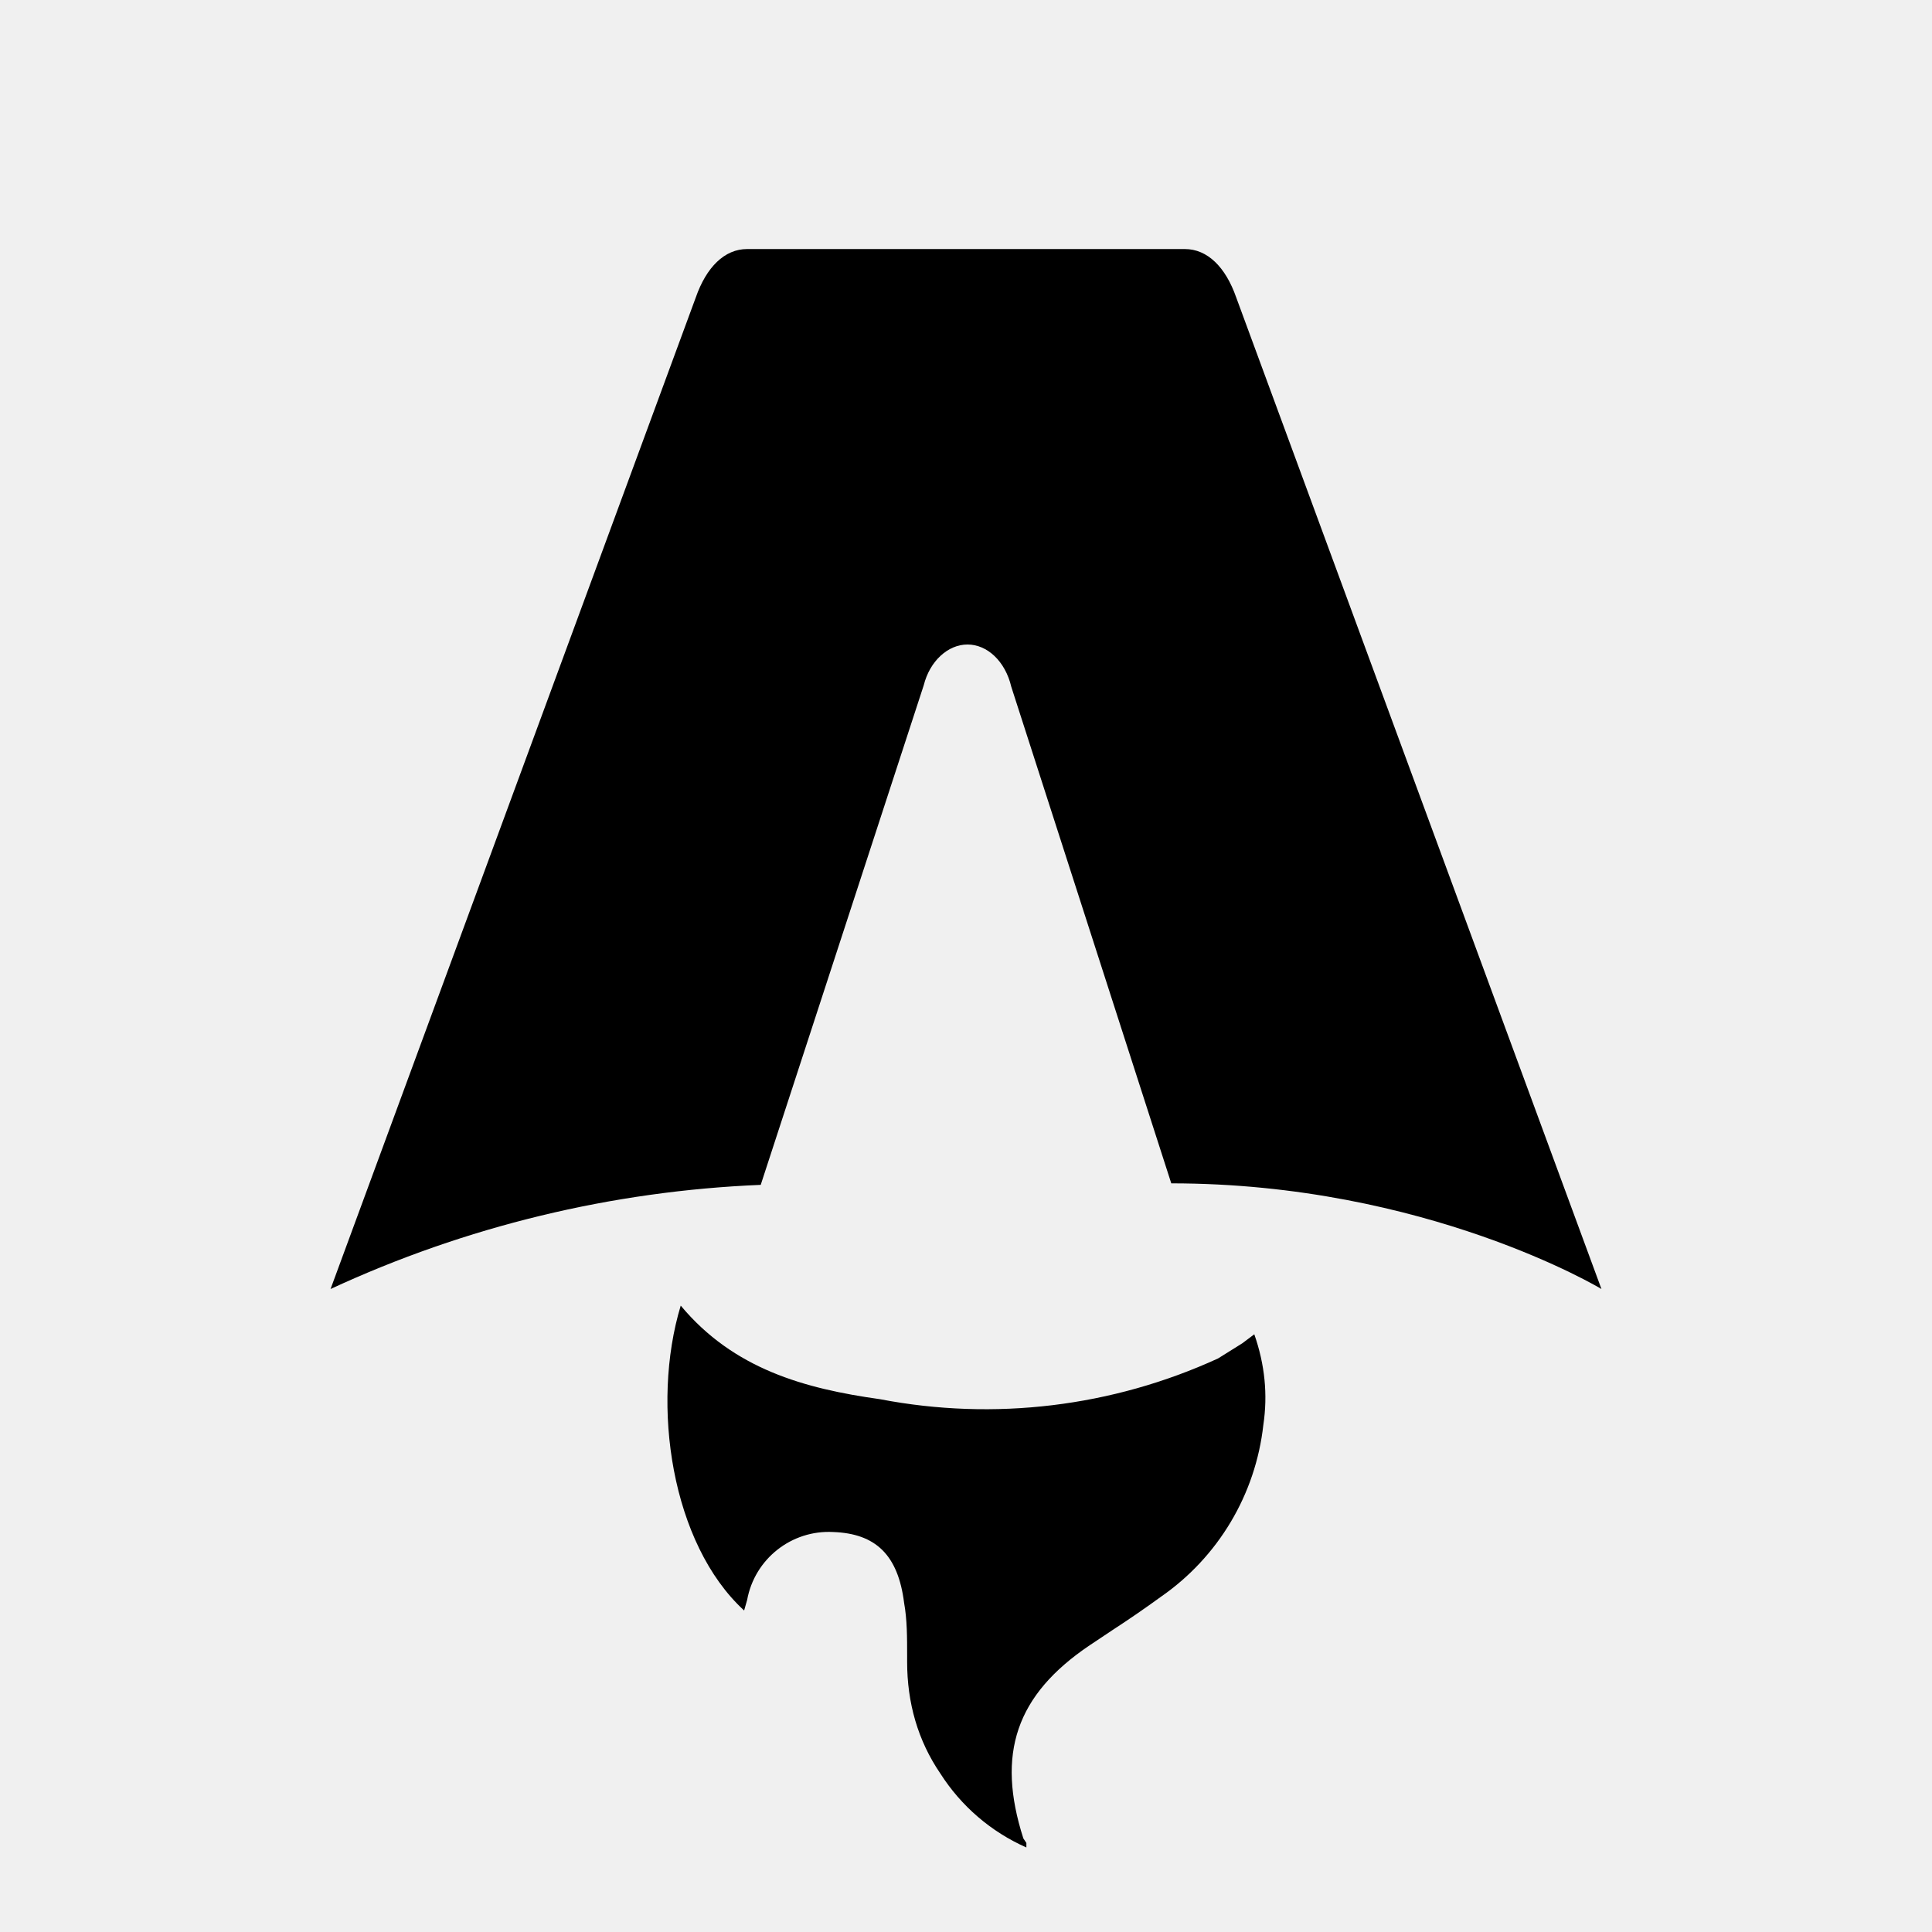
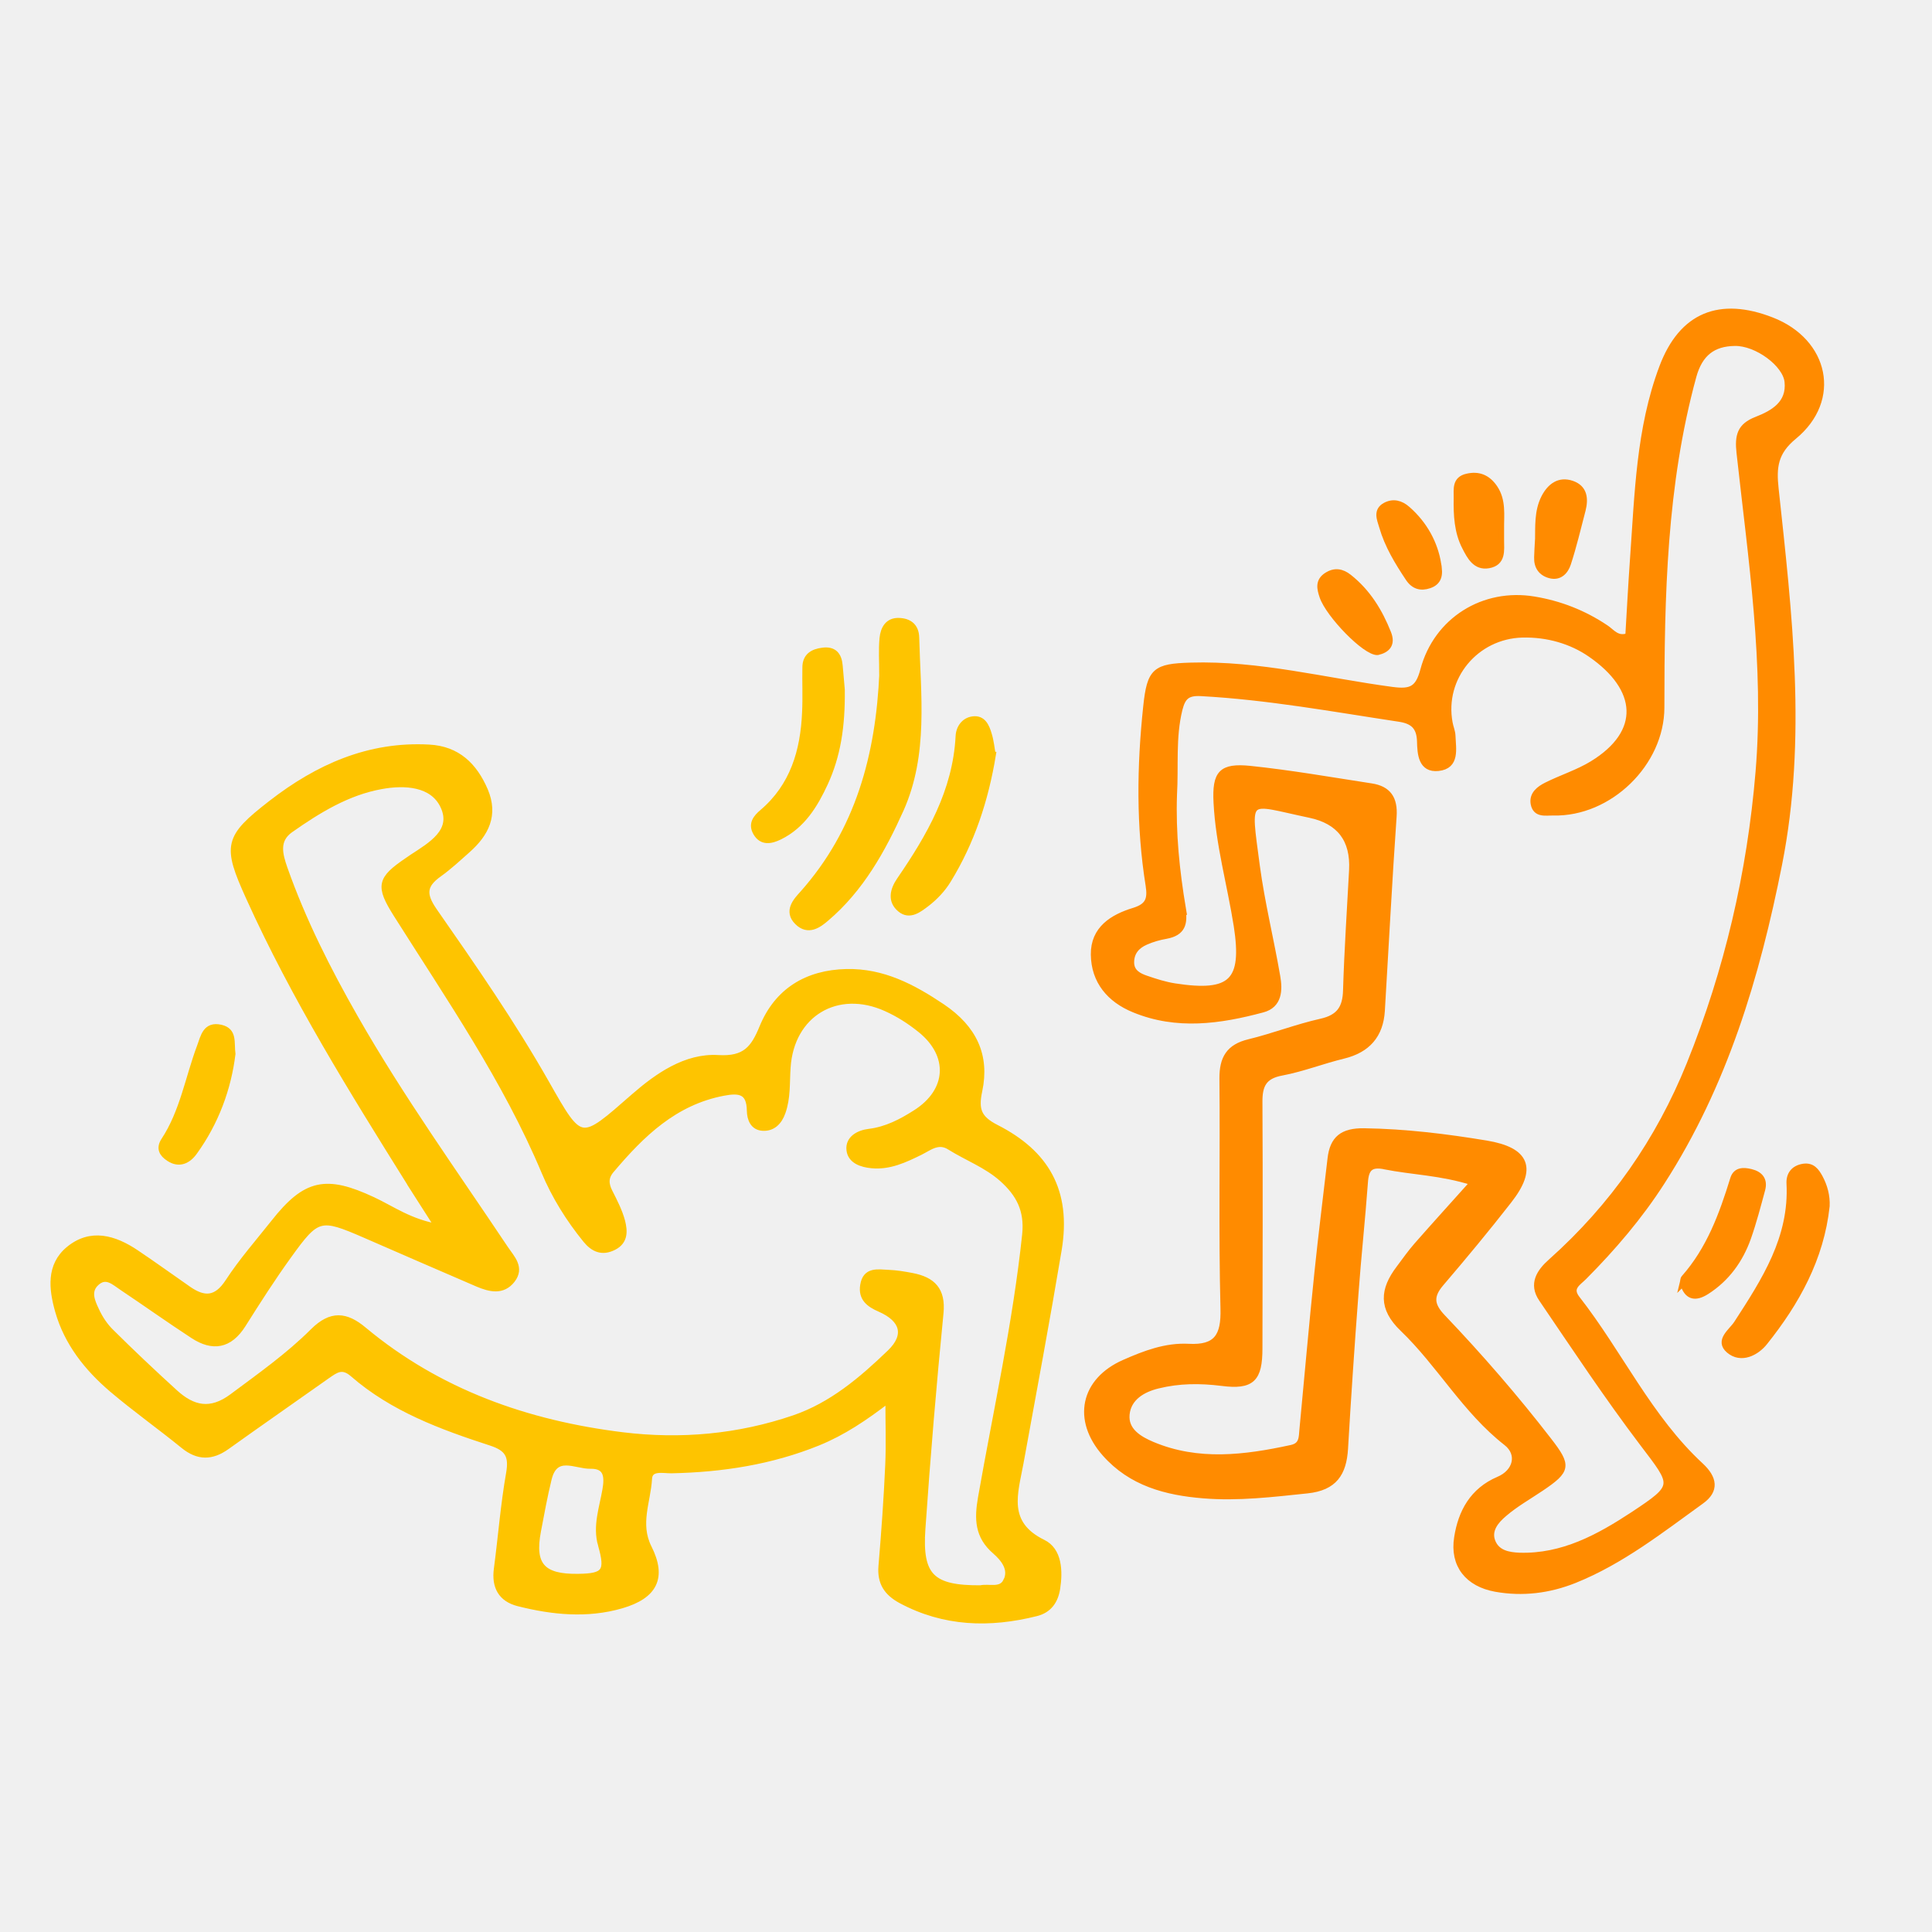
- <svg xmlns="http://www.w3.org/2000/svg" fill="none" viewBox="0 0 128 128">
-   <path d="M50.4 78.5a75.1 75.1 0 0 0-28.5 6.9l24.2-65.7c.7-2 1.9-3.2 3.4-3.2h29c1.5 0 2.7 1.2 3.4 3.2l24.2 65.7s-11.6-7-28.5-7L67 45.5c-.4-1.7-1.6-2.8-2.9-2.8-1.3 0-2.5 1.1-2.9 2.7L50.4 78.5Zm-1.1 28.2Zm-4.2-20.2c-2 6.6-.6 15.8 4.2 20.2a17.5 17.5 0 0 1 .2-.7 5.5 5.5 0 0 1 5.7-4.5c2.8.1 4.3 1.5 4.7 4.7.2 1.1.2 2.3.2 3.5v.4c0 2.7.7 5.2 2.2 7.4a13 13 0 0 0 5.7 4.9v-.3l-.2-.3c-1.8-5.6-.5-9.5 4.4-12.8l1.5-1a73 73 0 0 0 3.2-2.2 16 16 0 0 0 6.8-11.4c.3-2 .1-4-.6-6l-.8.6-1.6 1a37 37 0 0 1-22.4 2.7c-5-.7-9.7-2-13.2-6.2Z" />
-   <style>
-         path { fill: #000; }
-         @media (prefers-color-scheme: dark) {
-             path { fill: #FFF; }
-         }
+ <svg xmlns="http://www.w3.org/2000/svg" id="Layer_1" data-name="Layer 1" viewBox="0 0 128 128">
+   <defs>
+     <style>
+       .cls-1 {
+         fill: #fec400;
+         stroke: #fec400;
+       }
+ 
+       .cls-1, .cls-2 {
+         stroke-miterlimit: 10;
+         stroke-width: .4px;
+       }
+ 
+       .cls-2 {
+         fill: #ff8b00;
+         stroke: #ff8b00;
+       }
    </style>
+   </defs>
+   <path class="cls-2" d="M91.74,77.27c-.95-.19-1.25,.15-1.31,1.05-.18,2.47-.45,4.94-.63,7.42-.26,3.42-.49,6.83-.69,10.25-.1,1.62-.71,2.56-2.49,2.75-2.3,.24-4.58,.52-6.89,.33-2.47-.2-4.79-.81-6.52-2.77-1.98-2.24-1.43-4.83,1.28-6.02,1.36-.6,2.75-1.13,4.26-1.05,1.85,.1,2.36-.7,2.31-2.52-.13-5.08-.02-10.16-.07-15.25-.01-1.33,.43-2.09,1.76-2.41,1.61-.39,3.16-1,4.77-1.36,1.21-.27,1.63-.9,1.66-2.08,.08-2.66,.26-5.31,.4-7.96q.16-3.05-2.81-3.67c-4.3-.9-4.14-1.45-3.5,3.41,.33,2.45,.93,4.86,1.35,7.3,.16,.9,.13,1.9-.97,2.19-2.83,.76-5.69,1.17-8.52,0-1.61-.66-2.64-1.88-2.66-3.64-.02-1.69,1.24-2.47,2.66-2.9,.93-.29,1.12-.74,.97-1.68-.63-3.93-.58-7.89-.16-11.84,.25-2.4,.6-2.65,2.95-2.72,4.53-.14,8.91,1.02,13.35,1.61,1.23,.16,1.72-.03,2.06-1.32,.88-3.3,4-5.23,7.34-4.67,1.7,.28,3.29,.9,4.75,1.88,.41,.27,.75,.81,1.49,.54,.1-1.67,.19-3.38,.31-5.08,.31-4.3,.4-8.64,1.94-12.73,1.3-3.45,3.81-4.45,7.25-3.11,3.6,1.4,4.43,5.26,1.48,7.69-1.27,1.04-1.38,2.03-1.22,3.48,.89,8.27,1.88,16.53,.23,24.86-1.48,7.46-3.62,14.62-7.77,21.06-1.47,2.29-3.24,4.36-5.16,6.29-.4,.4-1.02,.72-.46,1.44,2.83,3.62,4.77,7.9,8.2,11.07,.89,.83,1.02,1.63,.03,2.34-2.68,1.93-5.29,3.99-8.4,5.24-1.68,.67-3.43,.89-5.22,.57-1.83-.33-2.84-1.57-2.55-3.39,.26-1.68,1.03-3.11,2.74-3.84,1.17-.49,1.48-1.7,.52-2.45-2.73-2.13-4.41-5.2-6.86-7.55-1.43-1.37-1.31-2.59-.25-3.99,.39-.52,.76-1.05,1.19-1.54,1.16-1.32,2.34-2.62,3.72-4.16-2.13-.68-4.04-.7-5.88-1.07Zm-13.4-17.08c.17,1,0,1.61-1.08,1.81-.46,.08-.92,.21-1.35,.4-.58,.25-.97,.68-.97,1.36,0,.65,.5,.91,1.01,1.08,.61,.21,1.24,.41,1.88,.51,3.76,.58,4.68-.31,4.11-4-.43-2.73-1.2-5.41-1.34-8.18-.1-1.95,.32-2.42,2.22-2.23,2.69,.28,5.36,.75,8.03,1.16,1.12,.17,1.56,.81,1.48,1.98-.3,4.29-.52,8.59-.78,12.89-.1,1.61-.95,2.58-2.54,2.97-1.37,.33-2.71,.86-4.09,1.12-1.2,.22-1.49,.84-1.48,1.96,.03,5.44,.01,10.87,0,16.31,0,2.03-.49,2.55-2.5,2.29-1.44-.18-2.83-.17-4.21,.17-1.01,.24-1.98,.8-2.09,1.91-.11,1.09,.83,1.65,1.71,2.02,3.03,1.27,6.12,.88,9.21,.21,.73-.16,.68-.7,.73-1.22,.33-3.46,.63-6.92,.99-10.37,.26-2.52,.58-5.04,.87-7.56,.15-1.35,.81-1.85,2.23-1.83,2.73,.04,5.42,.37,8.08,.81,2.72,.45,3.16,1.67,1.5,3.79-1.45,1.86-2.96,3.68-4.49,5.47-.72,.84-.67,1.44,.1,2.25,2.48,2.6,4.84,5.32,7.04,8.17,1.3,1.68,1.26,1.96-.5,3.15-.83,.56-1.72,1.06-2.47,1.71-.52,.44-1.07,1.07-.76,1.85,.3,.74,1.03,.89,1.78,.92,2.87,.09,5.26-1.22,7.53-2.71,2.93-1.94,2.77-1.93,.64-4.74-2.35-3.1-4.5-6.35-6.69-9.57-.67-.99-.14-1.79,.63-2.47,4.08-3.64,7.13-8.01,9.17-13.07,2.51-6.22,4.01-12.67,4.57-19.37,.59-7.11-.49-14.11-1.26-21.13-.13-1.15,.04-1.78,1.12-2.2,1.13-.44,2.21-1.07,2.06-2.52-.12-1.18-2.04-2.6-3.5-2.57-1.43,.02-2.32,.68-2.74,2.21-1.97,7.2-2.12,14.56-2.12,21.94,0,3.7-3.45,7.05-7.16,6.96-.5-.01-1.16,.16-1.3-.58-.11-.62,.37-.98,.85-1.22,1-.5,2.09-.84,3.04-1.42,3.43-2.1,3.17-5-.12-7.27-1.27-.88-2.86-1.34-4.52-1.3-3.08,.08-5.38,2.83-4.82,5.85,.05,.29,.18,.57,.19,.86,.03,.87,.29,2-.94,2.13-1.13,.12-1.19-.94-1.21-1.77-.03-.94-.44-1.35-1.37-1.49-4.37-.66-8.71-1.46-13.14-1.7-.92-.05-1.22,.25-1.43,1.08-.46,1.87-.25,3.76-.36,5.64-.09,2.55,.17,5.07,.59,7.57Z" />
+   <path class="cls-1" d="M27.18,78.42c-3.85-6.16-7.69-12.33-10.69-18.97-1.56-3.44-1.46-3.95,1.48-6.23,3.08-2.39,6.47-3.91,10.46-3.69,1.87,.1,2.99,1.19,3.7,2.84,.69,1.63,.06,2.86-1.14,3.93-.62,.55-1.23,1.12-1.9,1.6-1.01,.72-1.1,1.33-.33,2.44,2.6,3.73,5.19,7.47,7.44,11.43,2.31,4.07,2.24,3.99,5.8,.88,1.56-1.36,3.44-2.68,5.58-2.55,1.8,.11,2.36-.64,2.93-2.03,1-2.43,2.97-3.61,5.57-3.67,2.4-.05,4.37,.98,6.35,2.31,2.1,1.42,2.94,3.23,2.45,5.55-.28,1.29-.03,1.86,1.12,2.45,3.28,1.67,4.79,4.17,4.14,8.09-.79,4.72-1.67,9.42-2.53,14.13-.36,1.98-1.11,4,1.49,5.27,1.06,.52,1.12,1.87,.94,3.04-.13,.82-.54,1.43-1.4,1.64-3.08,.77-6.08,.69-8.95-.85-.94-.51-1.38-1.18-1.29-2.27,.19-2.24,.35-4.48,.45-6.72,.06-1.37,.01-2.75,.01-4.31-1.56,1.2-3.02,2.18-4.67,2.85-3.11,1.26-6.36,1.76-9.7,1.83-.54,.01-1.44-.23-1.49,.55-.08,1.51-.82,2.99-.02,4.58,.99,1.97,.39,3.18-1.8,3.82-2.27,.66-4.57,.43-6.83-.14-1.15-.29-1.59-1.1-1.43-2.28,.28-2.11,.44-4.23,.81-6.33,.2-1.15-.07-1.66-1.21-2.03-3.26-1.06-6.5-2.25-9.14-4.55-.7-.61-1.13-.28-1.68,.1-2.22,1.57-4.45,3.12-6.66,4.7-1,.72-1.91,.74-2.89-.06-1.56-1.27-3.2-2.43-4.73-3.73-1.64-1.4-2.97-3.07-3.57-5.18-.41-1.45-.6-3.02,.72-4.1,1.45-1.19,3.01-.72,4.43,.23,1.18,.79,2.32,1.62,3.49,2.43,1.04,.72,1.85,.7,2.63-.5,.9-1.38,2-2.63,3.03-3.93,2.1-2.66,3.44-2.95,6.57-1.48,1.26,.59,2.42,1.45,4.29,1.78-.75-1.18-1.3-2.02-1.83-2.86Zm39.48,26.35c.41-.82-.17-1.51-.74-2.01-1.14-.99-1.17-2.12-.93-3.51,1.02-5.81,2.31-11.57,2.93-17.45,.17-1.65-.42-2.71-1.52-3.7-1.03-.92-2.32-1.39-3.47-2.11-.77-.49-1.36,.04-1.97,.34-1.02,.5-2.03,.98-3.2,.87-.68-.06-1.41-.31-1.48-1.02-.08-.74,.62-1.11,1.29-1.19,1.16-.14,2.15-.66,3.09-1.26,2.29-1.45,2.41-3.84,.31-5.52-.7-.56-1.43-1.03-2.25-1.4-3.25-1.47-6.31,.35-6.54,3.91-.07,1,.01,2.01-.34,2.98-.22,.62-.64,1.05-1.29,1.02-.65-.03-.86-.58-.87-1.14-.02-1.28-.67-1.39-1.76-1.18-3.24,.62-5.41,2.74-7.42,5.12-.41,.48-.38,.93-.11,1.46,.32,.63,.65,1.27,.83,1.95,.15,.61,.21,1.3-.55,1.69-.78,.4-1.36,.13-1.86-.48-1.12-1.38-2.06-2.88-2.75-4.53-2.56-6.08-6.29-11.48-9.79-17.02-1.2-1.9-1.1-2.34,.73-3.58,.1-.07,.19-.13,.29-.2,1.25-.82,2.87-1.73,2.08-3.41-.71-1.51-2.57-1.6-4.1-1.32-2.24,.4-4.18,1.59-6.03,2.89-.98,.69-.71,1.65-.39,2.57,1.22,3.46,2.87,6.72,4.69,9.91,3.02,5.29,6.57,10.23,9.95,15.29,.42,.62,1.07,1.25,.44,2.06-.63,.81-1.48,.59-2.27,.26-2.5-1.07-4.98-2.16-7.47-3.24-2.97-1.29-3.18-1.26-5.07,1.37-1.07,1.48-2.06,3.03-3.03,4.57-.88,1.39-1.99,1.58-3.3,.72-1.58-1.03-3.12-2.13-4.69-3.18-.52-.34-1.07-.92-1.73-.3-.59,.55-.27,1.24,0,1.81,.24,.53,.58,1.04,.99,1.44,1.38,1.37,2.8,2.71,4.24,4.02,1.17,1.06,2.34,1.34,3.78,.27,1.85-1.38,3.74-2.71,5.37-4.34,1.19-1.18,2.17-1.08,3.35-.09,4.97,4.14,10.82,6.2,17.15,6.98,3.85,.47,7.67,.13,11.36-1.13,2.51-.86,4.49-2.55,6.36-4.35,1.18-1.14,.88-2.21-.67-2.89-.72-.31-1.25-.71-1.11-1.57,.16-1.03,.98-.85,1.67-.82,.53,.02,1.06,.11,1.58,.21,1.34,.26,2.02,.92,1.87,2.45-.47,4.76-.87,9.53-1.2,14.3-.22,3.16,.63,3.96,3.86,3.94,.52-.13,1.35,.22,1.69-.47Zm-26.84-2.4c-.36-1.26,.08-2.45,.29-3.66,.15-.87,.11-1.62-.99-1.6-.98,.02-2.34-.89-2.77,.87-.28,1.14-.49,2.3-.71,3.46-.43,2.26,.29,3.07,2.67,3.03,1.77-.02,2.01-.35,1.51-2.11Z" />
+   <path class="cls-1" d="M58.46,44.59c-.24,5.43-1.57,10.46-5.3,14.64-.38,.42-1.07,1.13-.32,1.86,.7,.69,1.39,.19,1.89-.24,2.3-1.95,3.74-4.54,4.95-7.23,1.63-3.66,1.12-7.55,1.02-11.39-.02-.74-.48-1.07-1.14-1.09-.74-.03-1.03,.53-1.09,1.15-.07,.76-.02,1.53-.02,2.3Z" />
+   <path class="cls-2" d="M121.02,79.91c.03-.68-.14-1.31-.45-1.89-.23-.42-.5-.81-1.09-.72-.64,.1-.95,.52-.92,1.11,.19,3.61-1.65,6.43-3.49,9.27-.34,.53-1.28,1.13-.52,1.78,.8,.68,1.81,.16,2.36-.53,2.12-2.65,3.74-5.57,4.11-9.03Z" />
+   <path class="cls-1" d="M65.77,50.01c-.08-.43-.12-.9-.26-1.35-.15-.52-.39-1.09-1.05-1-.58,.07-.93,.57-.95,1.13-.19,3.64-1.92,6.63-3.91,9.53-.43,.63-.62,1.36,.04,1.91,.63,.53,1.26,.01,1.75-.36,.55-.42,1.06-.96,1.42-1.55,1.56-2.54,2.48-5.32,2.97-8.31Z" />
+   <path class="cls-1" d="M55.77,45.69c-.02-.18-.08-.89-.14-1.59-.06-.7-.38-1.09-1.13-.99-.65,.08-1.13,.36-1.14,1.09-.02,1,.03,2-.02,3-.11,2.55-.79,4.88-2.82,6.61-.44,.37-.76,.78-.43,1.36,.39,.68,1.01,.53,1.55,.27,1.52-.74,2.35-2.11,3.02-3.56,.82-1.79,1.14-3.7,1.11-6.19Z" />
+   <path class="cls-2" d="M111.5,85c.26,.91,.79,1.06,1.57,.56,1.34-.86,2.22-2.09,2.74-3.55,.37-1.05,.65-2.13,.94-3.2,.17-.64-.14-1.01-.75-1.16-.49-.12-.99-.13-1.17,.45-.73,2.37-1.57,4.67-3.25,6.57-.07,.08-.06,.22-.09,.34Z" />
+   <path class="cls-1" d="M15.4,69.83c-.1-.77,.13-1.53-.77-1.74-1.01-.23-1.14,.6-1.38,1.24-.78,2.08-1.13,4.33-2.38,6.23-.35,.53-.11,.9,.32,1.18,.68,.45,1.27,.16,1.68-.41,1.44-1.99,2.25-4.23,2.53-6.5Z" />
+   <path class="cls-2" d="M101.89,35.88c-.02,.35-.04,.7-.05,1.05-.02,.6,.26,1.02,.84,1.18,.66,.18,1.04-.28,1.2-.77,.38-1.16,.66-2.36,.97-3.54,.19-.75,.13-1.46-.7-1.75-.86-.3-1.46,.18-1.84,.91-.47,.92-.39,1.93-.41,2.93Z" />
+   <path class="cls-2" d="M99.45,35.05c-.01-.93,.14-1.89-.43-2.73-.45-.66-1.04-.92-1.82-.74-.82,.18-.68,.85-.69,1.41-.02,1.12,.03,2.26,.56,3.27,.31,.6,.68,1.34,1.55,1.19,.97-.17,.83-.99,.83-1.68,0-.24,0-.47,0-.71Z" />
+   <path class="cls-2" d="M95.28,37.34c-.22-1.32-.88-2.59-2.03-3.6-.45-.4-.95-.52-1.46-.25-.64,.34-.36,.92-.22,1.4,.36,1.25,1.03,2.35,1.75,3.43,.35,.52,.81,.65,1.37,.46,.62-.21,.75-.68,.58-1.44Z" />
+   <path class="cls-2" d="M91.27,43.2c.64-.15,.99-.52,.7-1.25-.57-1.44-1.36-2.73-2.6-3.71-.47-.37-.94-.45-1.46-.12-.58,.37-.47,.87-.29,1.4,.41,1.21,2.85,3.73,3.65,3.68Z" />
</svg>
